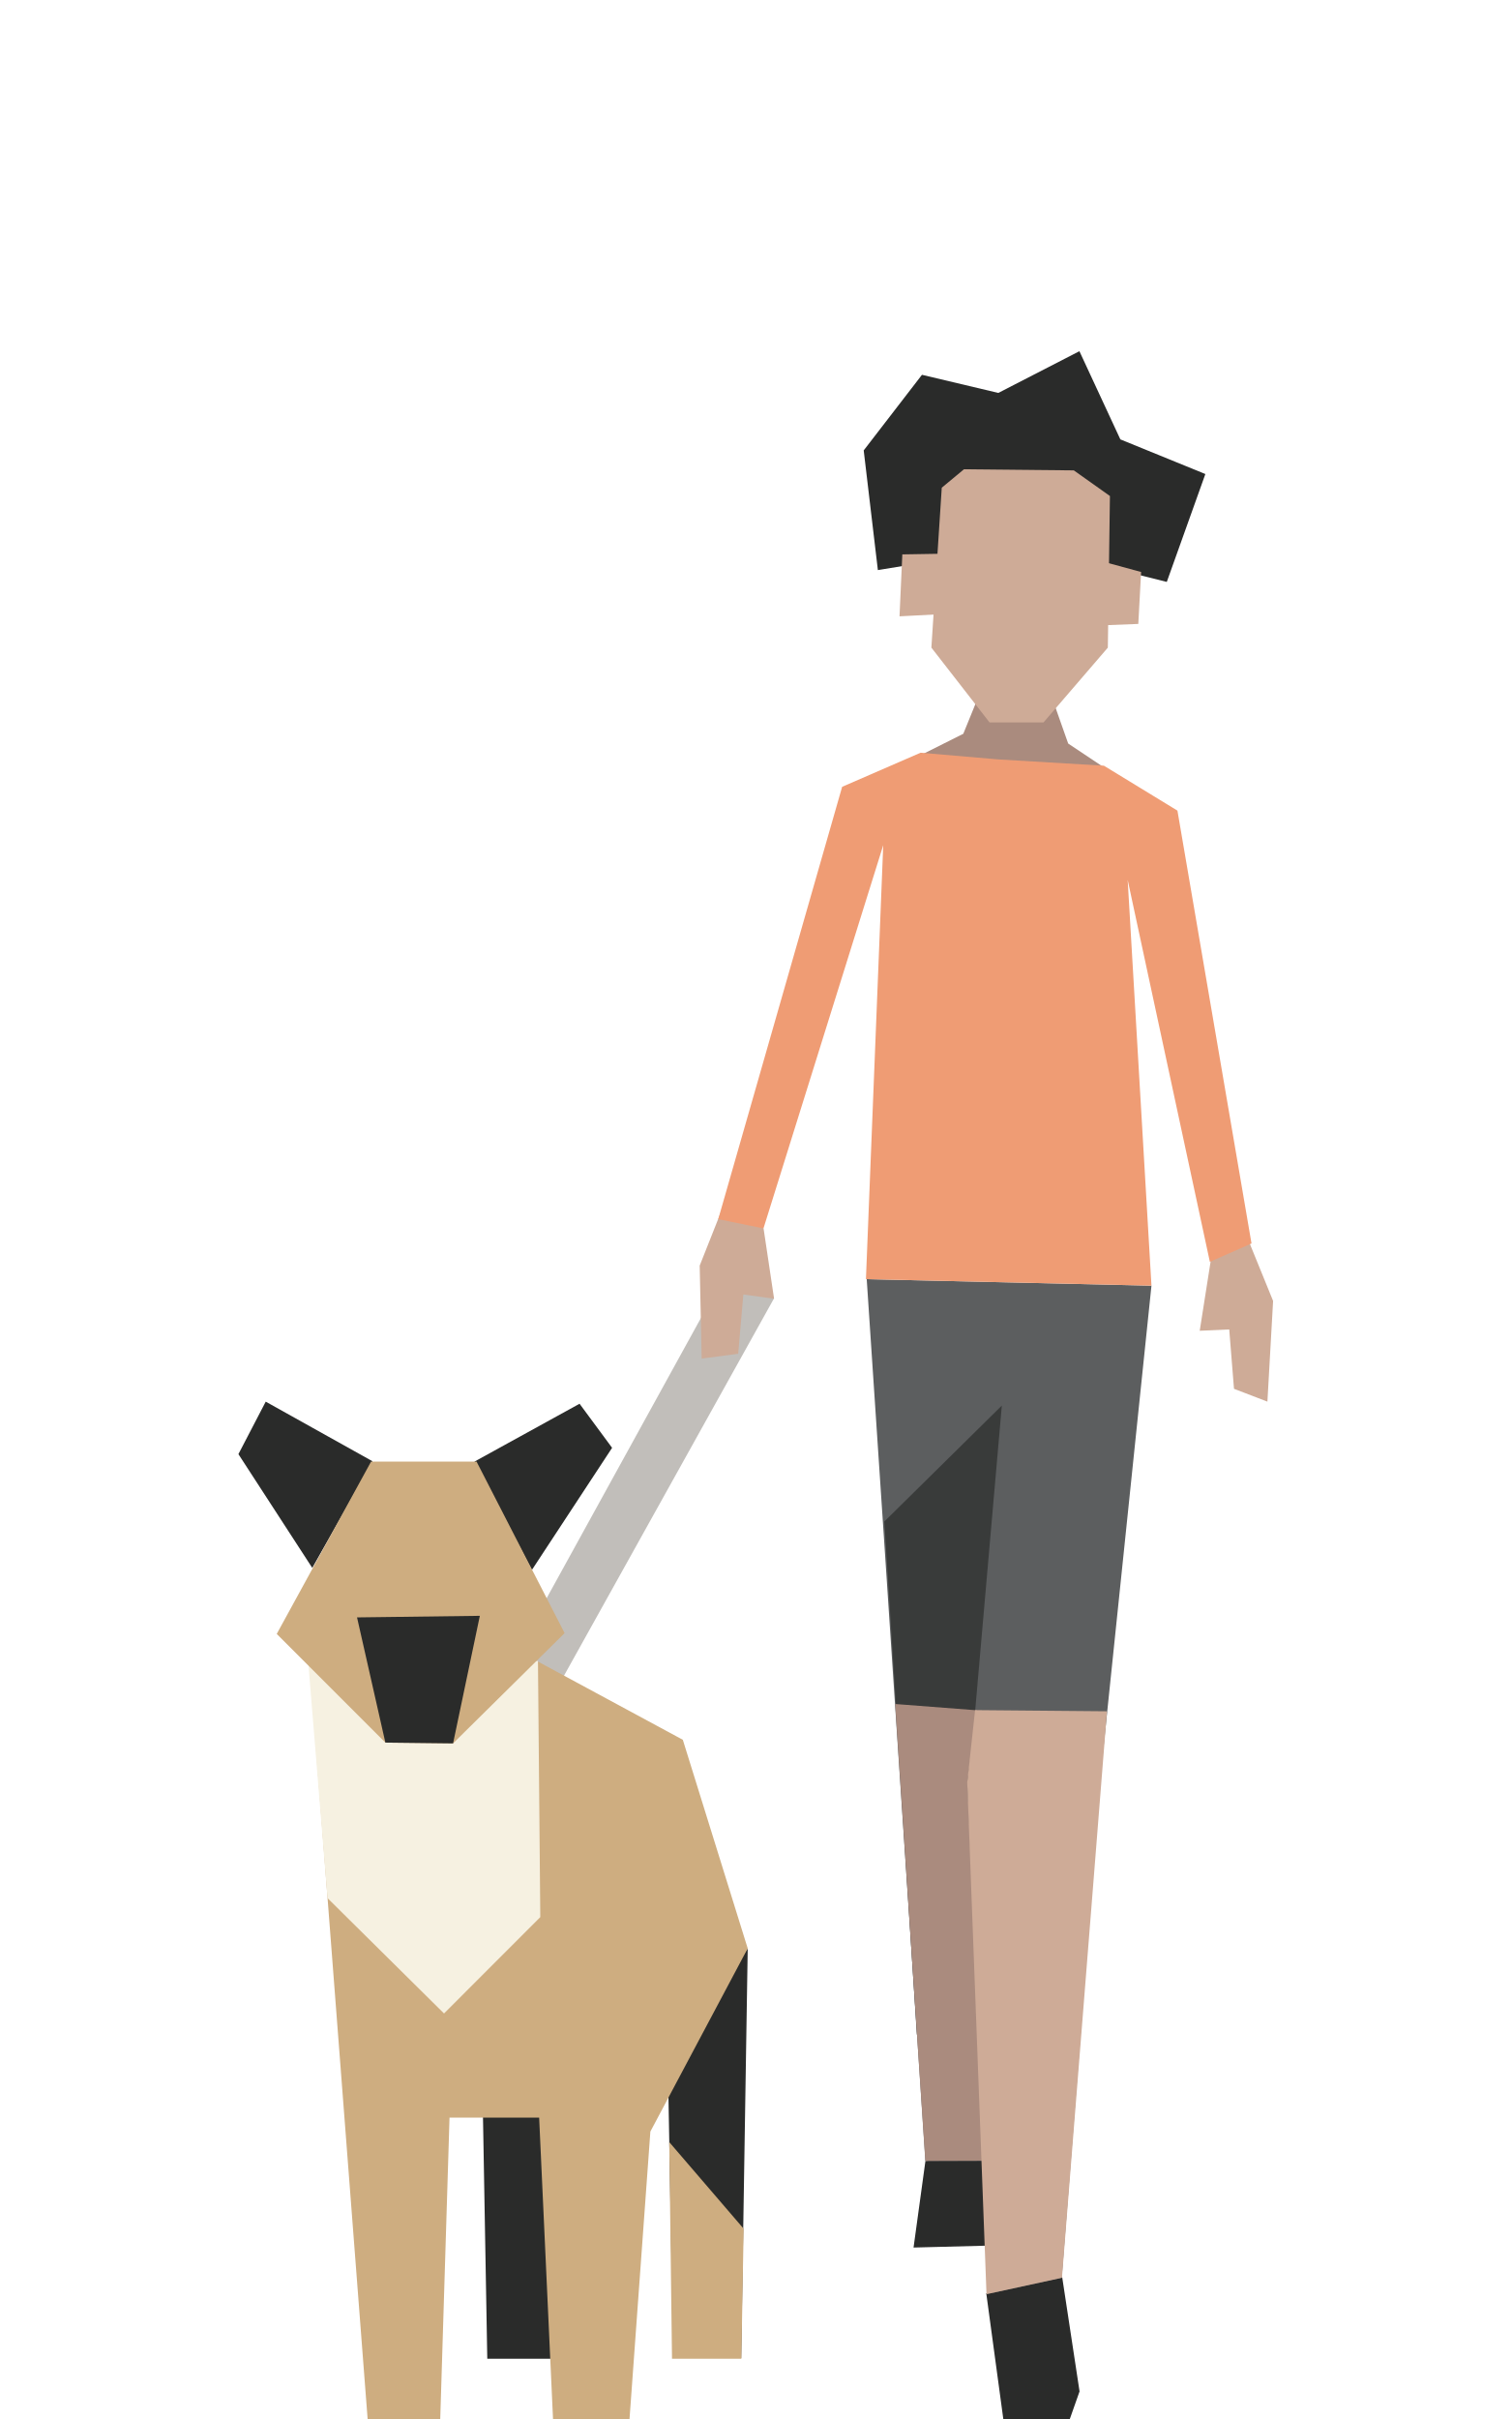
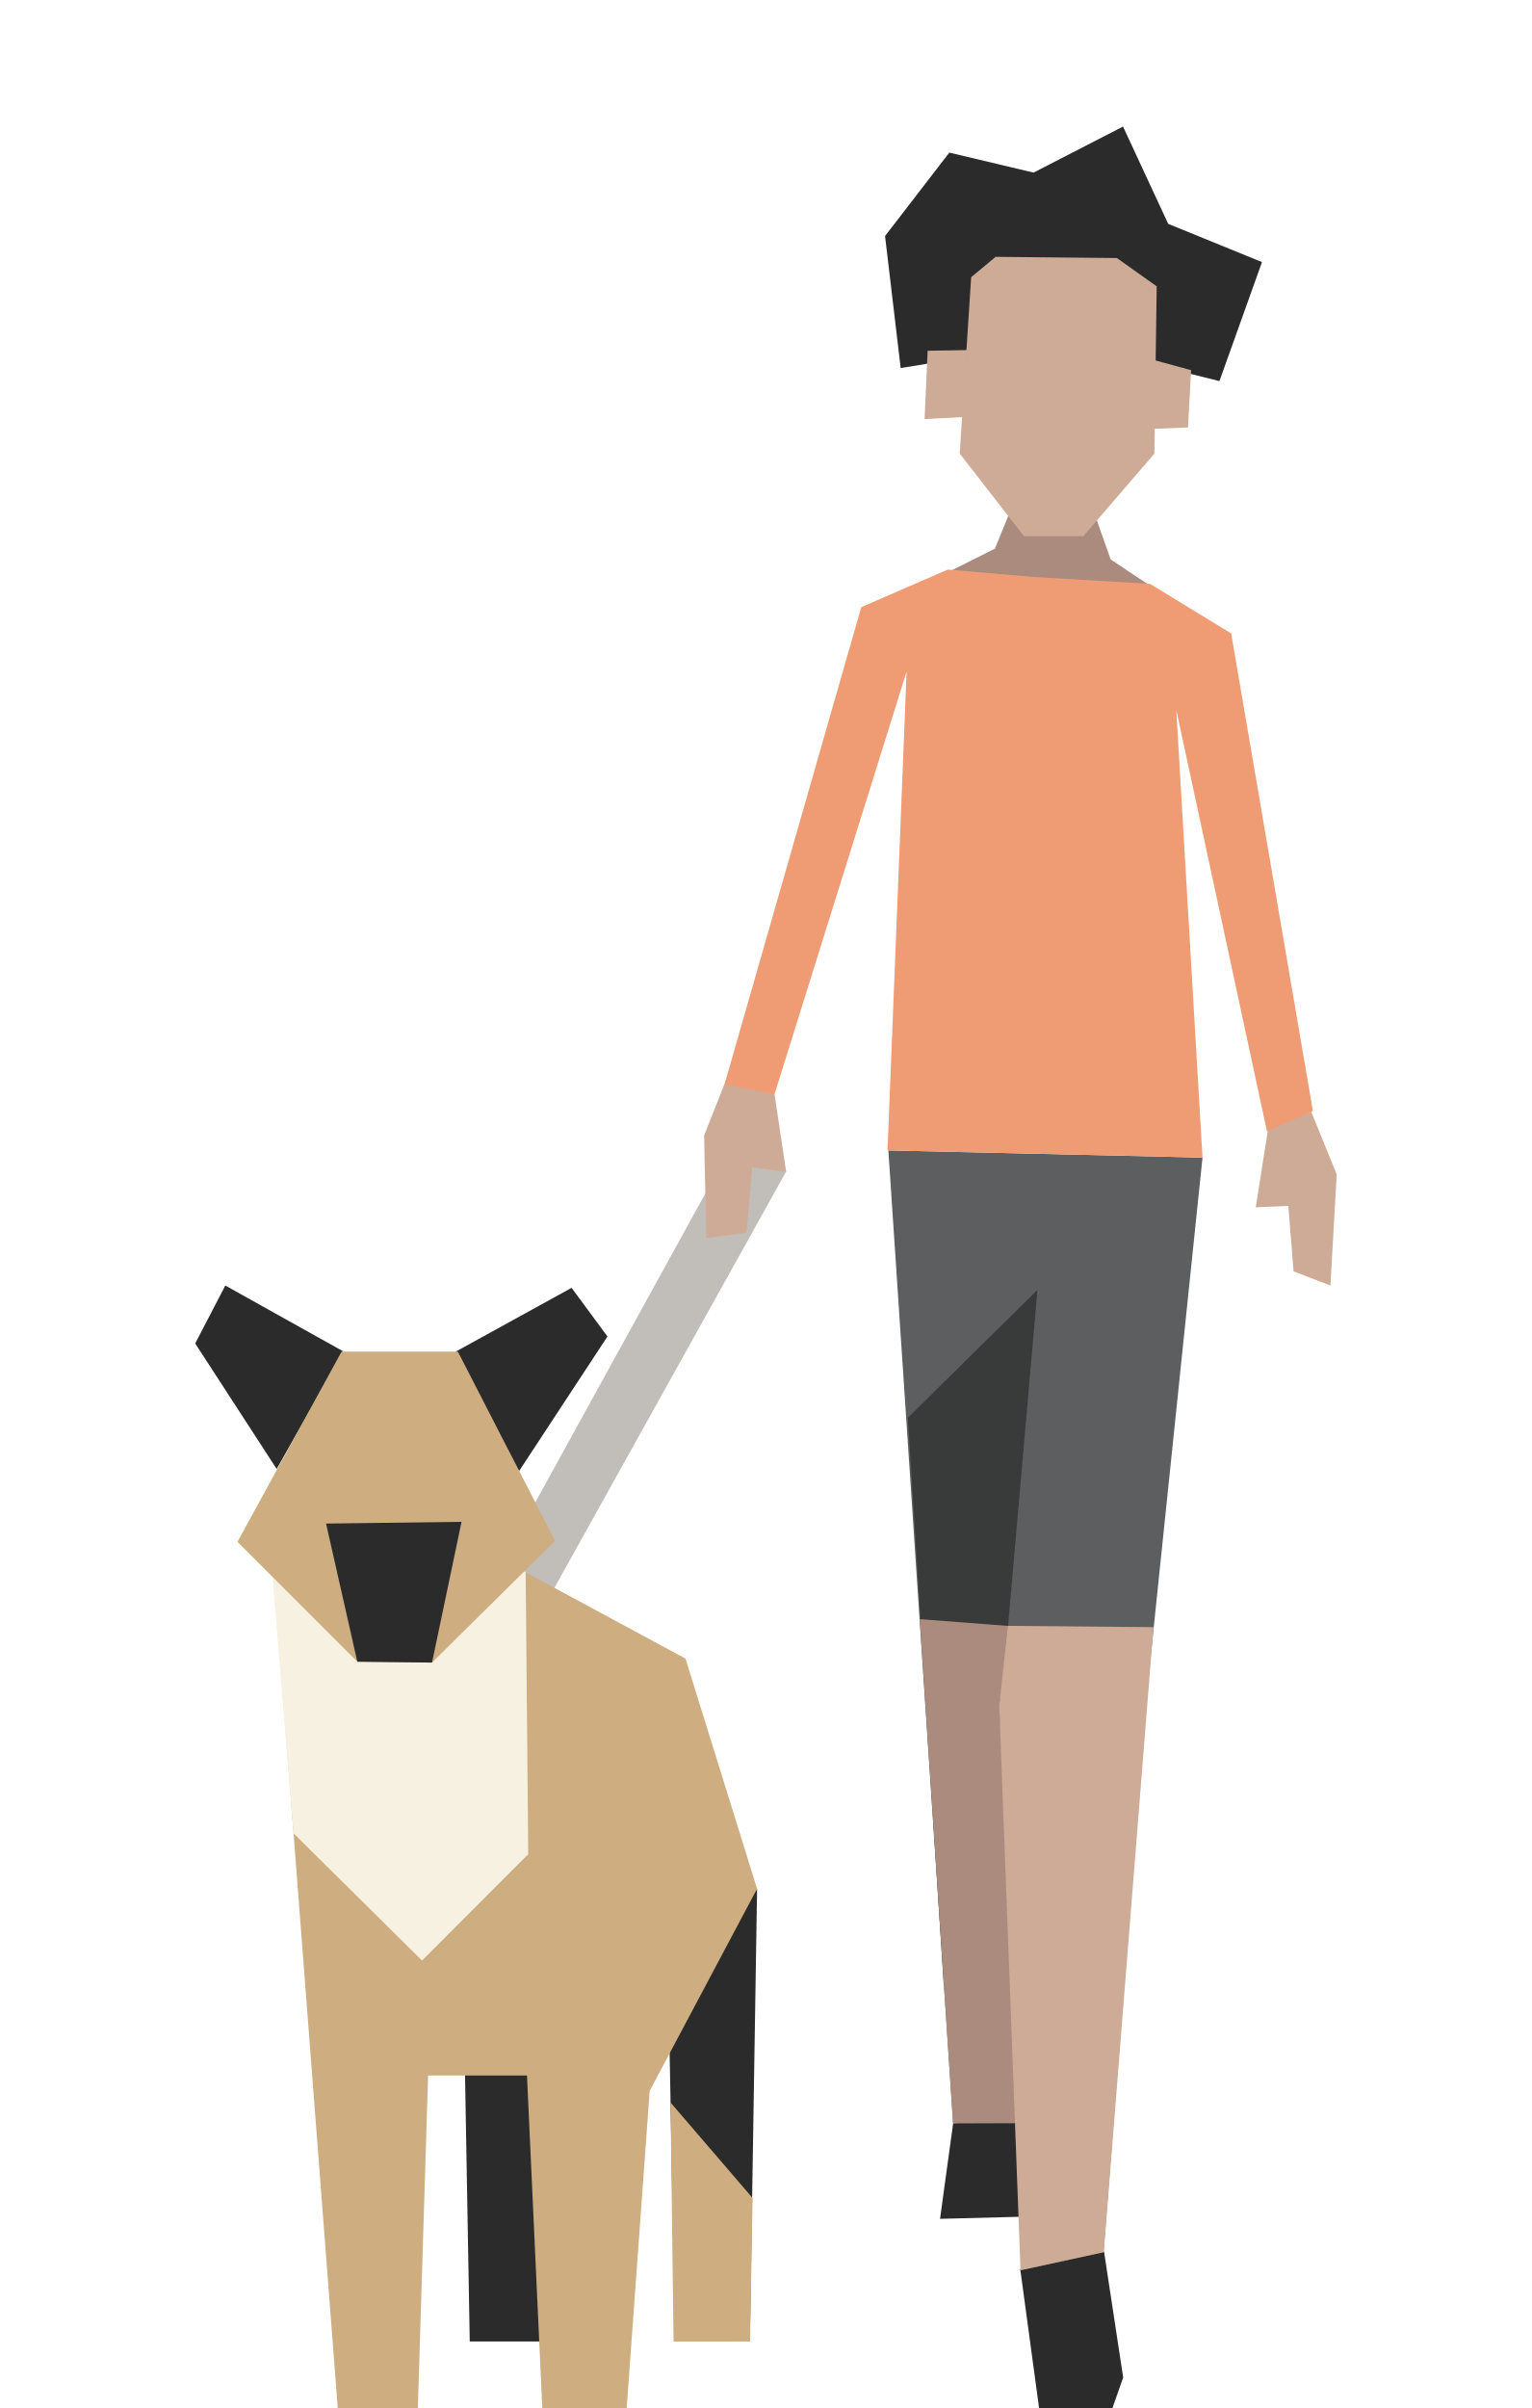
- <svg xmlns="http://www.w3.org/2000/svg" width="120px" height="192px" version="1.1" xml:space="preserve" style="fill-rule:evenodd;clip-rule:evenodd;stroke-linejoin:round;stroke-miterlimit:1.414;">
-   <g>
-     <g id="people-24" transform="matrix(1,0,0,1,-694.118,-48)">
-       <g transform="matrix(1,0,0,1,0,-12)">
-         <path d="M768,104.562l-4.187,0.687l-1.125,-9.5l4.625,-6l6.062,1.438l6.438,-3.312l3.25,6.999l6.749,2.751l-3.062,8.562l-4,-1" style="fill:#2a2b2a;fill-rule:nonzero;" />
-       </g>
-       <g transform="matrix(1,0,0,1,0,-12)">
-         <path d="M731.686,197.436l3.961,1.396l19.914,-35.765l-3.79,-2.099l-20.085,36.468Z" style="fill:#c1beba;fill-rule:nonzero;" />
-       </g>
-       <g transform="matrix(1,0,0,1,0,-12)">
-         <path d="M767.588,231.52l-0.943,6.871l6.697,-0.172l0.516,-7.384l-6.27,0.685Z" style="fill:#2a2b2a;fill-rule:nonzero;" />
-       </g>
-       <g transform="matrix(1,0,0,1,0,-12)">
-         <path d="M772.418,242.019l1.353,9.981l5.28,0l0.773,-2.19l-1.377,-9.057l-6.029,1.266Z" style="fill:#2a2b2a;fill-rule:nonzero;" />
-       </g>
-       <g transform="matrix(1,0,0,1,0,-12)">
-         <path d="M781.756,120.905l-2.834,-1.889l-2.061,-5.839l-4.757,1.357l-1.51,3.709l-3.262,1.632l7.103,11.462l7.321,-10.432Z" style="fill:#aa8b7e;fill-rule:nonzero;" />
-       </g>
-       <g transform="matrix(1,0,0,1,0,-12)">
-         <path d="M776.963,117.339l-4.286,0l-4.616,-5.935l0.824,-12.694l1.762,-1.462l8.722,0.087l2.867,2.034l-0.166,12.035l-5.107,5.935Z" style="fill:#ceab97;fill-rule:nonzero;" />
-       </g>
-       <g transform="matrix(1,0,0,1,0,-12)">
-         <path d="M768.576,103.956l-2.822,0.047l-0.223,4.916l2.879,-0.15l0.166,-4.813Z" style="fill:#ceab97;fill-rule:nonzero;" />
-       </g>
-       <g transform="matrix(1,0,0,1,0,-12)">
-         <path d="M781.864,104.625l2.848,0.775l-0.224,4.122l-2.518,0.098l-0.106,-4.995Z" style="fill:#ceab97;fill-rule:nonzero;" />
-       </g>
-       <g transform="matrix(1,0,0,1,0,-12)">
-         <path d="M762.927,161.531l4.661,69.989l5.41,0l1.201,-59.858l-2.794,28.96l1.078,41.46l5.923,-1.288l3.094,-39.927l4.033,-38.822l-22.606,-0.514Z" style="fill:#5c5e5f;fill-rule:nonzero;" />
-       </g>
-       <g transform="matrix(1,0,0,1,0,-12)">
-         <path d="M773.654,171.562l-2.719,31.107l1.282,28.86l-5.317,-10.071l-2.576,-40.69l9.33,-9.206Z" style="fill:#171817;fill-opacity:0.5;fill-rule:nonzero;" />
-       </g>
-       <g transform="matrix(1,0,0,1,0,-12)">
-         <path d="M792.841,157.49l2.349,5.768l-0.452,7.992l-2.653,-1.018l-0.541,-6.748l0.22,2.034l-2.4,0.107l0.873,-5.549l2.604,-2.586Z" style="fill:#ceab97;fill-rule:nonzero;" />
-       </g>
-       <g transform="matrix(1,0,0,1,0,-12)">
-         <path d="M751.443,155.976l-1.776,4.479l0.157,7.378l2.899,-0.381l0.588,-6.746l-0.233,2.033l2.495,0.344l-0.837,-5.593l-3.293,-1.514Z" style="fill:#ceab97;fill-rule:nonzero;" />
-       </g>
-       <g transform="matrix(1,0,0,1,0,-12)">
-         <path d="M767.201,119.746l-6.225,2.705l-9.836,34.315l3.59,0.735l9.508,-30.414l-1.373,34.442l22.668,0.516l-1.889,-32.209l6.526,30.319l3.306,-1.459l-5.881,-34.356l-5.839,-3.565l-8.371,-0.498l-6.184,-0.531Z" style="fill:#ef9c74;fill-rule:nonzero;" />
-       </g>
-       <g transform="matrix(1,0,0,1,0,-12)">
-         <path d="M767.578,231.516l4.672,-0.016l-1.328,-30.078l0.765,-5.672l-6.5,-0.5l2.391,36.266Z" style="fill:#aa8b7e;fill-rule:nonzero;" />
-       </g>
-       <g transform="matrix(1,0,0,1,0,-12)">
-         <path d="M771.531,195.734l-0.625,5.734l1.531,40.625l5.99,-1.302l3.575,-44.964l-10.471,-0.093Z" style="fill:#ceab97;fill-rule:nonzero;" />
-       </g>
-       <g transform="matrix(1,0,0,1,0,-12)">
-         <path d="M753.48,214.648l-0.521,32.508l-5.39,-0.009l-0.437,-23.667l6.348,-8.832Z" style="fill:#2a2b2a;fill-rule:nonzero;" />
-       </g>
-       <g transform="matrix(1,0,0,1,0,-12)">
-         <path d="M747.25,230.022l5.907,6.875l-0.183,10.319l-5.505,0.003l-0.219,-17.197Z" style="fill:#cead80;fill-rule:nonzero;" />
-       </g>
-       <g transform="matrix(1,0,0,1,0,-12)">
-         <path d="M732.411,225.136l0.392,22.08l6.048,0l-0.091,-21.16l-6.349,-0.92Z" style="fill:#2a2b2a;fill-rule:nonzero;" />
-       </g>
-       <g transform="matrix(1,0,0,1,0,-12)">
-         <path d="M718.703,192.2l4.601,59.801l5.765,0l0.737,-23.922l7.115,0l1.102,23.922l6.073,0l1.656,-22.817l7.727,-14.536l-5.152,-16.559l-11.592,-6.257l-18.032,0.368Z" style="fill:#cead80;fill-rule:nonzero;" />
-       </g>
-       <g transform="matrix(1,0,0,1,0,-12)">
-         <path d="M736.827,191.831l0.185,20.333l-7.643,7.648l-9.25,-9.156l-1.508,-18.457l18.216,-0.368Z" style="fill:#f6f1e1;fill-rule:nonzero;" />
-       </g>
-       <g transform="matrix(1,0,0,1,0,-12)">
-         <path d="M718.91,184.448l-5.864,-9.031l2.168,-4.166l8.48,4.733l-4.784,8.464Z" style="fill:#2a2b2a;fill-rule:nonzero;" />
-       </g>
-       <g transform="matrix(1,0,0,1,0,-12)">
-         <path d="M736.345,184.609l6.368,-9.693l-2.583,-3.499l-8.34,4.59l4.555,8.602Z" style="fill:#2a2b2a;fill-rule:nonzero;" />
-       </g>
-       <g transform="matrix(1,0,0,1,0,-12)">
-         <path d="M731.951,176.008l6.992,13.615l-8.855,8.752l-5.375,-0.062l-8.625,-8.625l7.491,-13.68l8.372,0Z" style="fill:#cead80;fill-rule:nonzero;" />
-       </g>
-       <g transform="matrix(1,0,0,1,0,-12)">
-         <path d="M732.213,188.25l-2.125,10.125l-5.375,-0.062l-2.25,-9.938l9.75,-0.125Z" style="fill:#2a2b2a;fill-rule:nonzero;" />
-       </g>
+ <svg xmlns="http://www.w3.org/2000/svg" width="100%" height="100%" viewBox="0 0 140 220" version="1.1" xml:space="preserve" style="fill-rule:evenodd;clip-rule:evenodd;stroke-linejoin:round;stroke-miterlimit:2;">
+   <g id="people-24" transform="matrix(1.27,0,0,1.27,-887.73,-84.8)">
+     <g transform="matrix(1,0,0,1,0,-12)">
+       <path d="M768,104.563L763.813,105.25L762.688,95.75L767.313,89.75L773.375,91.188L779.813,87.876L783.063,94.875L789.812,97.626L786.75,106.188L782.75,105.188" style="fill:rgb(42,43,42);fill-rule:nonzero;" />
+     </g>
+     <g transform="matrix(1,0,0,1,0,-12)">
+       <path d="M731.686,197.437L735.647,198.832L755.561,163.068L751.771,160.969L731.686,197.437Z" style="fill:rgb(193,190,186);fill-rule:nonzero;" />
+     </g>
+     <g transform="matrix(1,0,0,1,0,-12)">
+       <path d="M767.588,231.521L766.645,238.392L773.342,238.22L773.858,230.836L767.588,231.521Z" style="fill:rgb(42,43,42);fill-rule:nonzero;" />
+     </g>
+     <g transform="matrix(1,0,0,1,0,-12)">
+       <path d="M772.418,242.019L773.771,252L779.051,252L779.824,249.81L778.447,240.753L772.418,242.019Z" style="fill:rgb(42,43,42);fill-rule:nonzero;" />
+     </g>
+     <g transform="matrix(1,0,0,1,0,-12)">
+       <path d="M781.756,120.905L778.922,119.016L776.861,113.177L772.104,114.534L770.594,118.243L767.332,119.875L774.435,131.337L781.756,120.905Z" style="fill:rgb(170,139,126);fill-rule:nonzero;" />
+     </g>
+     <g transform="matrix(1,0,0,1,0,-12)">
+       <path d="M776.963,117.339L772.677,117.339L768.061,111.404L768.885,98.71L770.647,97.248L779.369,97.335L782.236,99.369L782.07,111.404L776.963,117.339Z" style="fill:rgb(206,171,151);fill-rule:nonzero;" />
+     </g>
+     <g transform="matrix(1,0,0,1,0,-12)">
+       <path d="M768.576,103.956L765.754,104.003L765.531,108.919L768.41,108.769L768.576,103.956Z" style="fill:rgb(206,171,151);fill-rule:nonzero;" />
+     </g>
+     <g transform="matrix(1,0,0,1,0,-12)">
+       <path d="M781.864,104.625L784.712,105.4L784.488,109.522L781.97,109.62L781.864,104.625Z" style="fill:rgb(206,171,151);fill-rule:nonzero;" />
+     </g>
+     <g transform="matrix(1,0,0,1,0,-12)">
+       <path d="M762.927,161.531L767.588,231.52L772.998,231.52L774.199,171.662L771.405,200.622L772.483,242.082L778.406,240.794L781.5,200.867L785.533,162.045L762.927,161.531Z" style="fill:rgb(92,94,95);fill-rule:nonzero;" />
+     </g>
+     <g transform="matrix(1,0,0,1,0,-12)">
+       <path d="M773.654,171.563L770.935,202.67L772.217,231.529L766.9,221.459L764.324,180.768L773.654,171.563Z" style="fill:rgb(23,24,23);fill-opacity:0.5;fill-rule:nonzero;" />
+     </g>
+     <g transform="matrix(1,0,0,1,0,-12)">
+       <path d="M792.841,157.49L795.19,163.258L794.738,171.25L792.085,170.232L791.544,163.484L791.764,165.518L789.364,165.625L790.237,160.076L792.841,157.49Z" style="fill:rgb(206,171,151);fill-rule:nonzero;" />
+     </g>
+     <g transform="matrix(1,0,0,1,0,-12)">
+       <path d="M751.443,155.976L749.667,160.455L749.824,167.833L752.723,167.452L753.311,160.706L753.078,162.739L755.573,163.083L754.736,157.49L751.443,155.976Z" style="fill:rgb(206,171,151);fill-rule:nonzero;" />
+     </g>
+     <g transform="matrix(1,0,0,1,0,-12)">
+       <path d="M767.201,119.746L760.976,122.451L751.14,156.766L754.73,157.501L764.238,127.087L762.865,161.529L785.533,162.045L783.644,129.836L790.17,160.155L793.476,158.696L787.595,124.34L781.756,120.775L773.385,120.277L767.201,119.746Z" style="fill:rgb(239,156,116);fill-rule:nonzero;" />
+     </g>
+     <g transform="matrix(1,0,0,1,0,-12)">
+       <path d="M767.578,231.516L772.25,231.5L770.922,201.422L771.687,195.75L765.187,195.25L767.578,231.516Z" style="fill:rgb(170,139,126);fill-rule:nonzero;" />
+     </g>
+     <g transform="matrix(1,0,0,1,0,-12)">
+       <path d="M771.531,195.734L770.906,201.468L772.437,242.093L778.427,240.791L782.002,195.827L771.531,195.734Z" style="fill:rgb(206,171,151);fill-rule:nonzero;" />
+     </g>
+     <g transform="matrix(1,0,0,1,0,-12)">
+       <path d="M753.48,214.648L752.959,247.156L747.569,247.147L747.132,223.48L753.48,214.648Z" style="fill:rgb(42,43,42);fill-rule:nonzero;" />
+     </g>
+     <g transform="matrix(1,0,0,1,0,-12)">
+       <path d="M747.25,230.022L753.157,236.897L752.974,247.216L747.469,247.219L747.25,230.022Z" style="fill:rgb(206,173,128);fill-rule:nonzero;" />
+     </g>
+     <g transform="matrix(1,0,0,1,0,-12)">
+       <path d="M732.411,225.136L732.803,247.216L738.851,247.216L738.76,226.056L732.411,225.136Z" style="fill:rgb(42,43,42);fill-rule:nonzero;" />
+     </g>
+     <g transform="matrix(1,0,0,1,0,-12)">
+       <path d="M718.703,192.2L723.304,252L729.069,252L729.806,228.079L736.921,228.079L738.023,252L744.096,252L745.752,229.183L753.479,214.648L748.327,198.089L736.735,191.832L718.703,192.2Z" style="fill:rgb(206,173,128);fill-rule:nonzero;" />
+     </g>
+     <g transform="matrix(1,0,0,1,0,-12)">
+       <path d="M736.827,191.831L737.012,212.164L729.369,219.812L720.119,210.656L718.611,192.199L736.827,191.831Z" style="fill:rgb(246,241,225);fill-rule:nonzero;" />
+     </g>
+     <g transform="matrix(1,0,0,1,0,-12)">
+       <path d="M718.91,184.448L713.046,175.417L715.214,171.251L723.694,175.984L718.91,184.448Z" style="fill:rgb(42,43,42);fill-rule:nonzero;" />
+     </g>
+     <g transform="matrix(1,0,0,1,0,-12)">
+       <path d="M736.345,184.609L742.713,174.916L740.13,171.417L731.79,176.007L736.345,184.609Z" style="fill:rgb(42,43,42);fill-rule:nonzero;" />
+     </g>
+     <g transform="matrix(1,0,0,1,0,-12)">
+       <path d="M731.951,176.008L738.943,189.623L730.088,198.375L724.713,198.313L716.088,189.688L723.579,176.008L731.951,176.008Z" style="fill:rgb(206,173,128);fill-rule:nonzero;" />
+     </g>
+     <g transform="matrix(1,0,0,1,0,-12)">
+       <path d="M732.213,188.25L730.088,198.375L724.713,198.313L722.463,188.375L732.213,188.25Z" style="fill:rgb(42,43,42);fill-rule:nonzero;" />
    </g>
  </g>
</svg>
